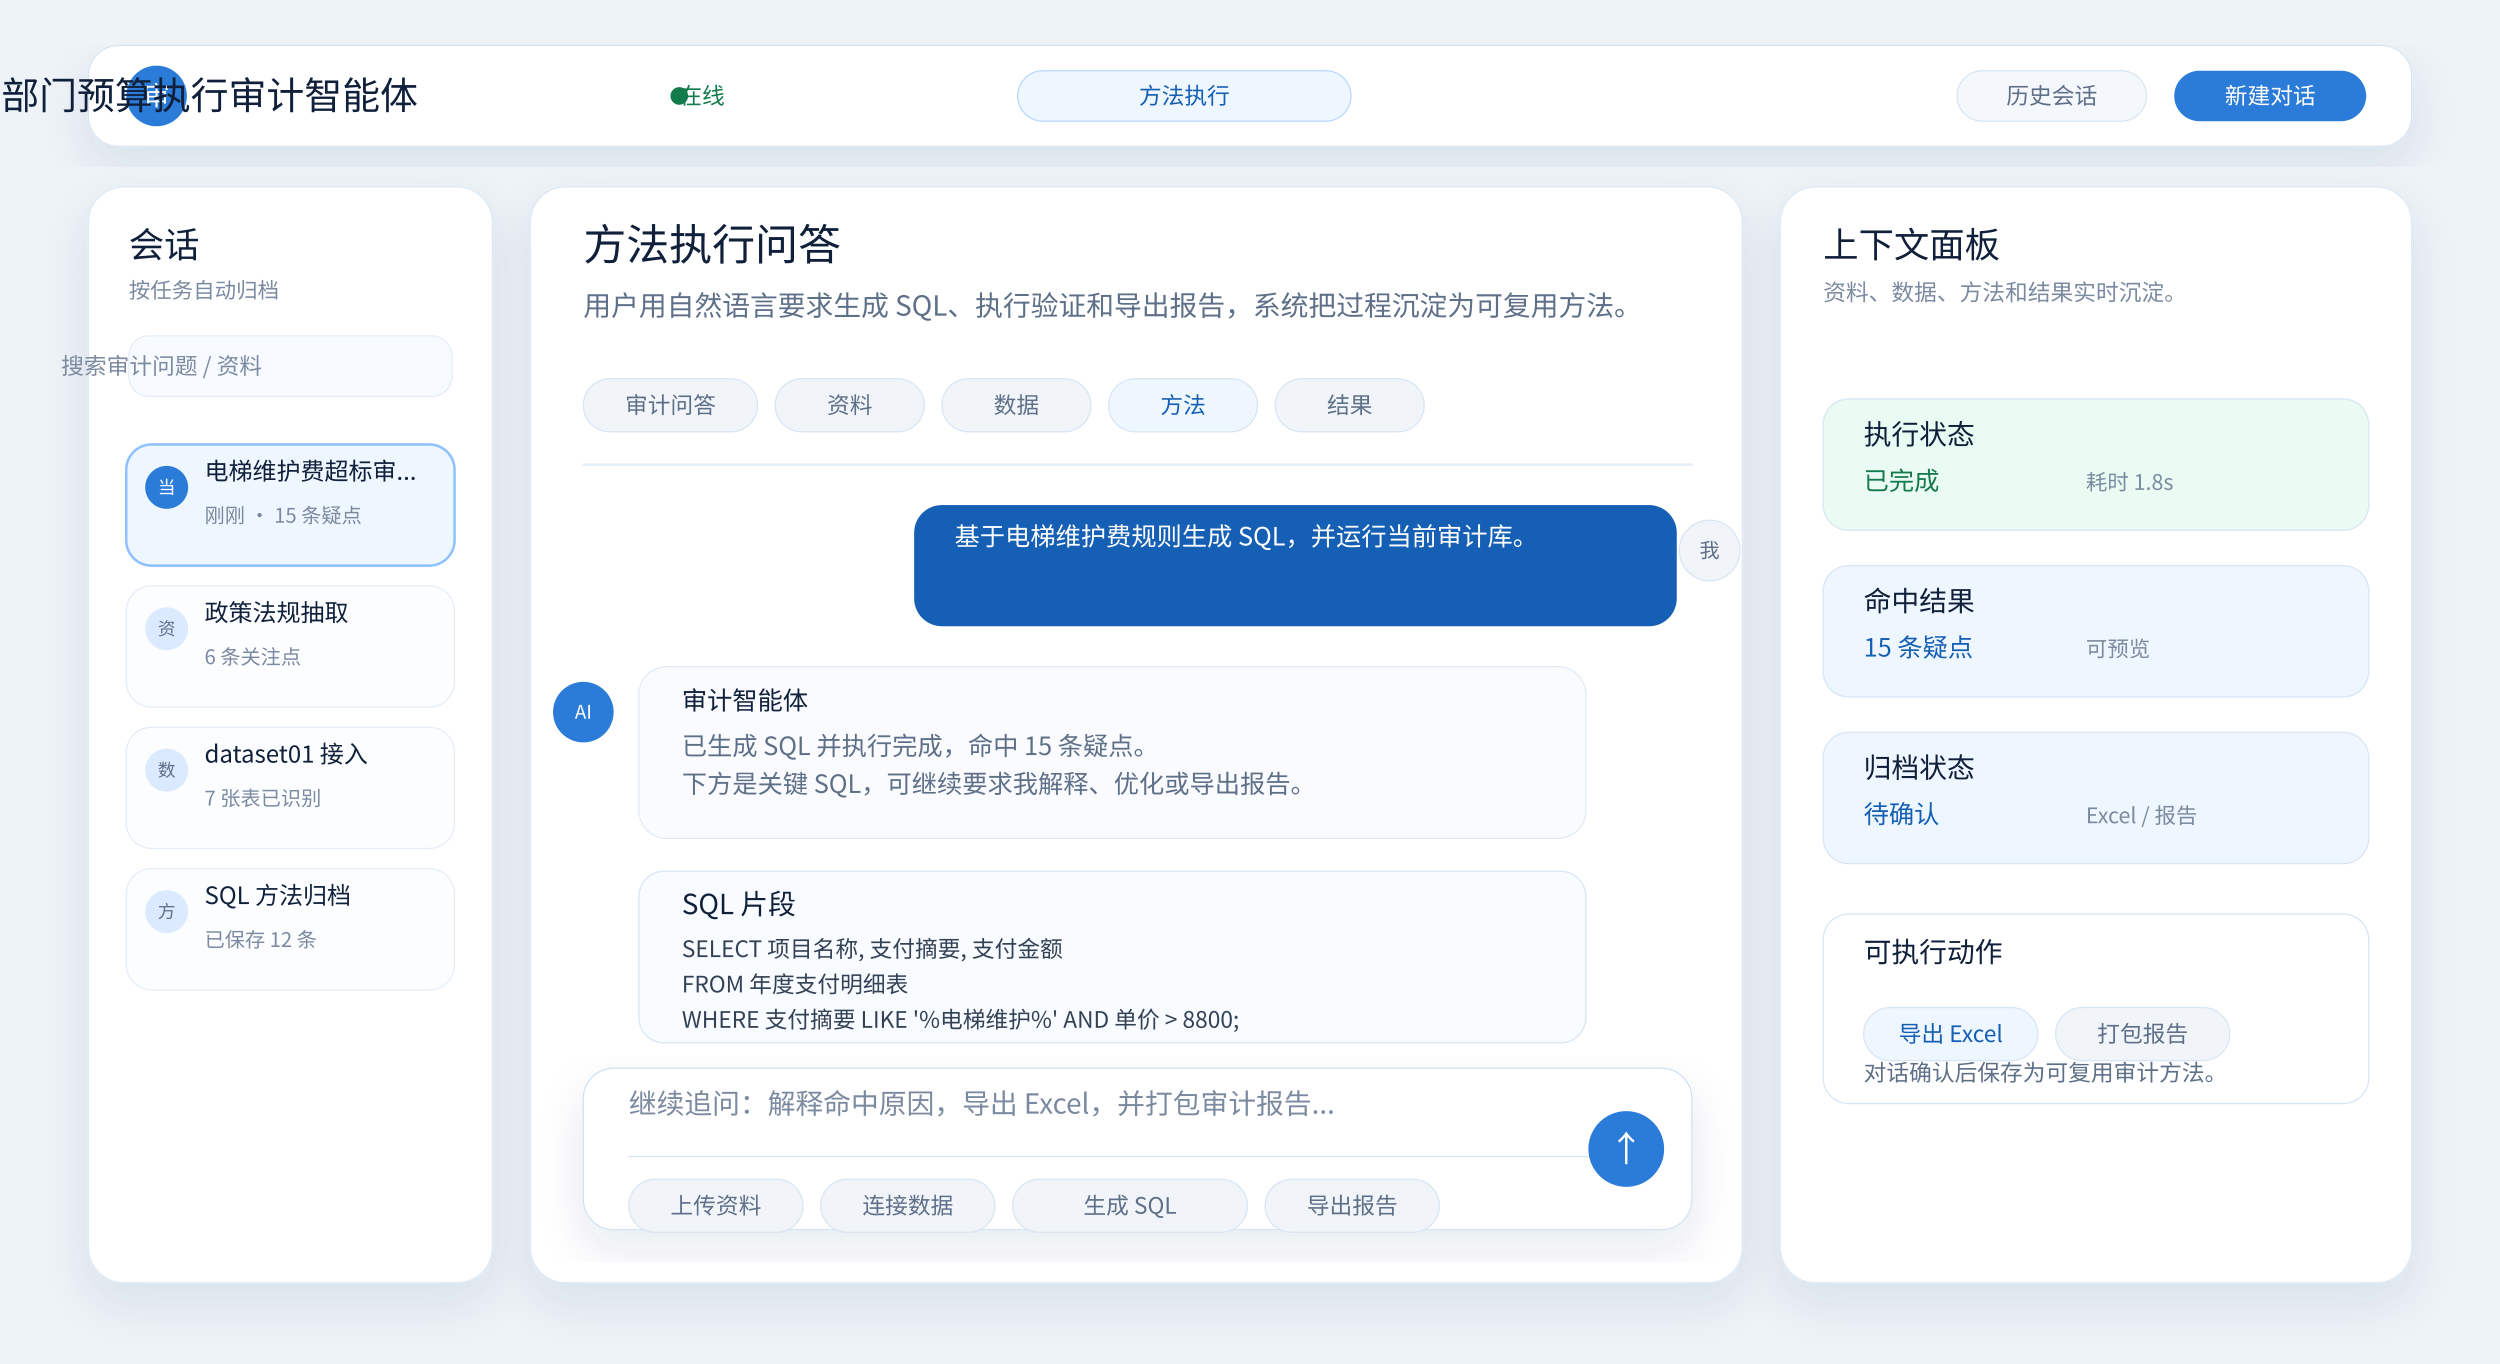
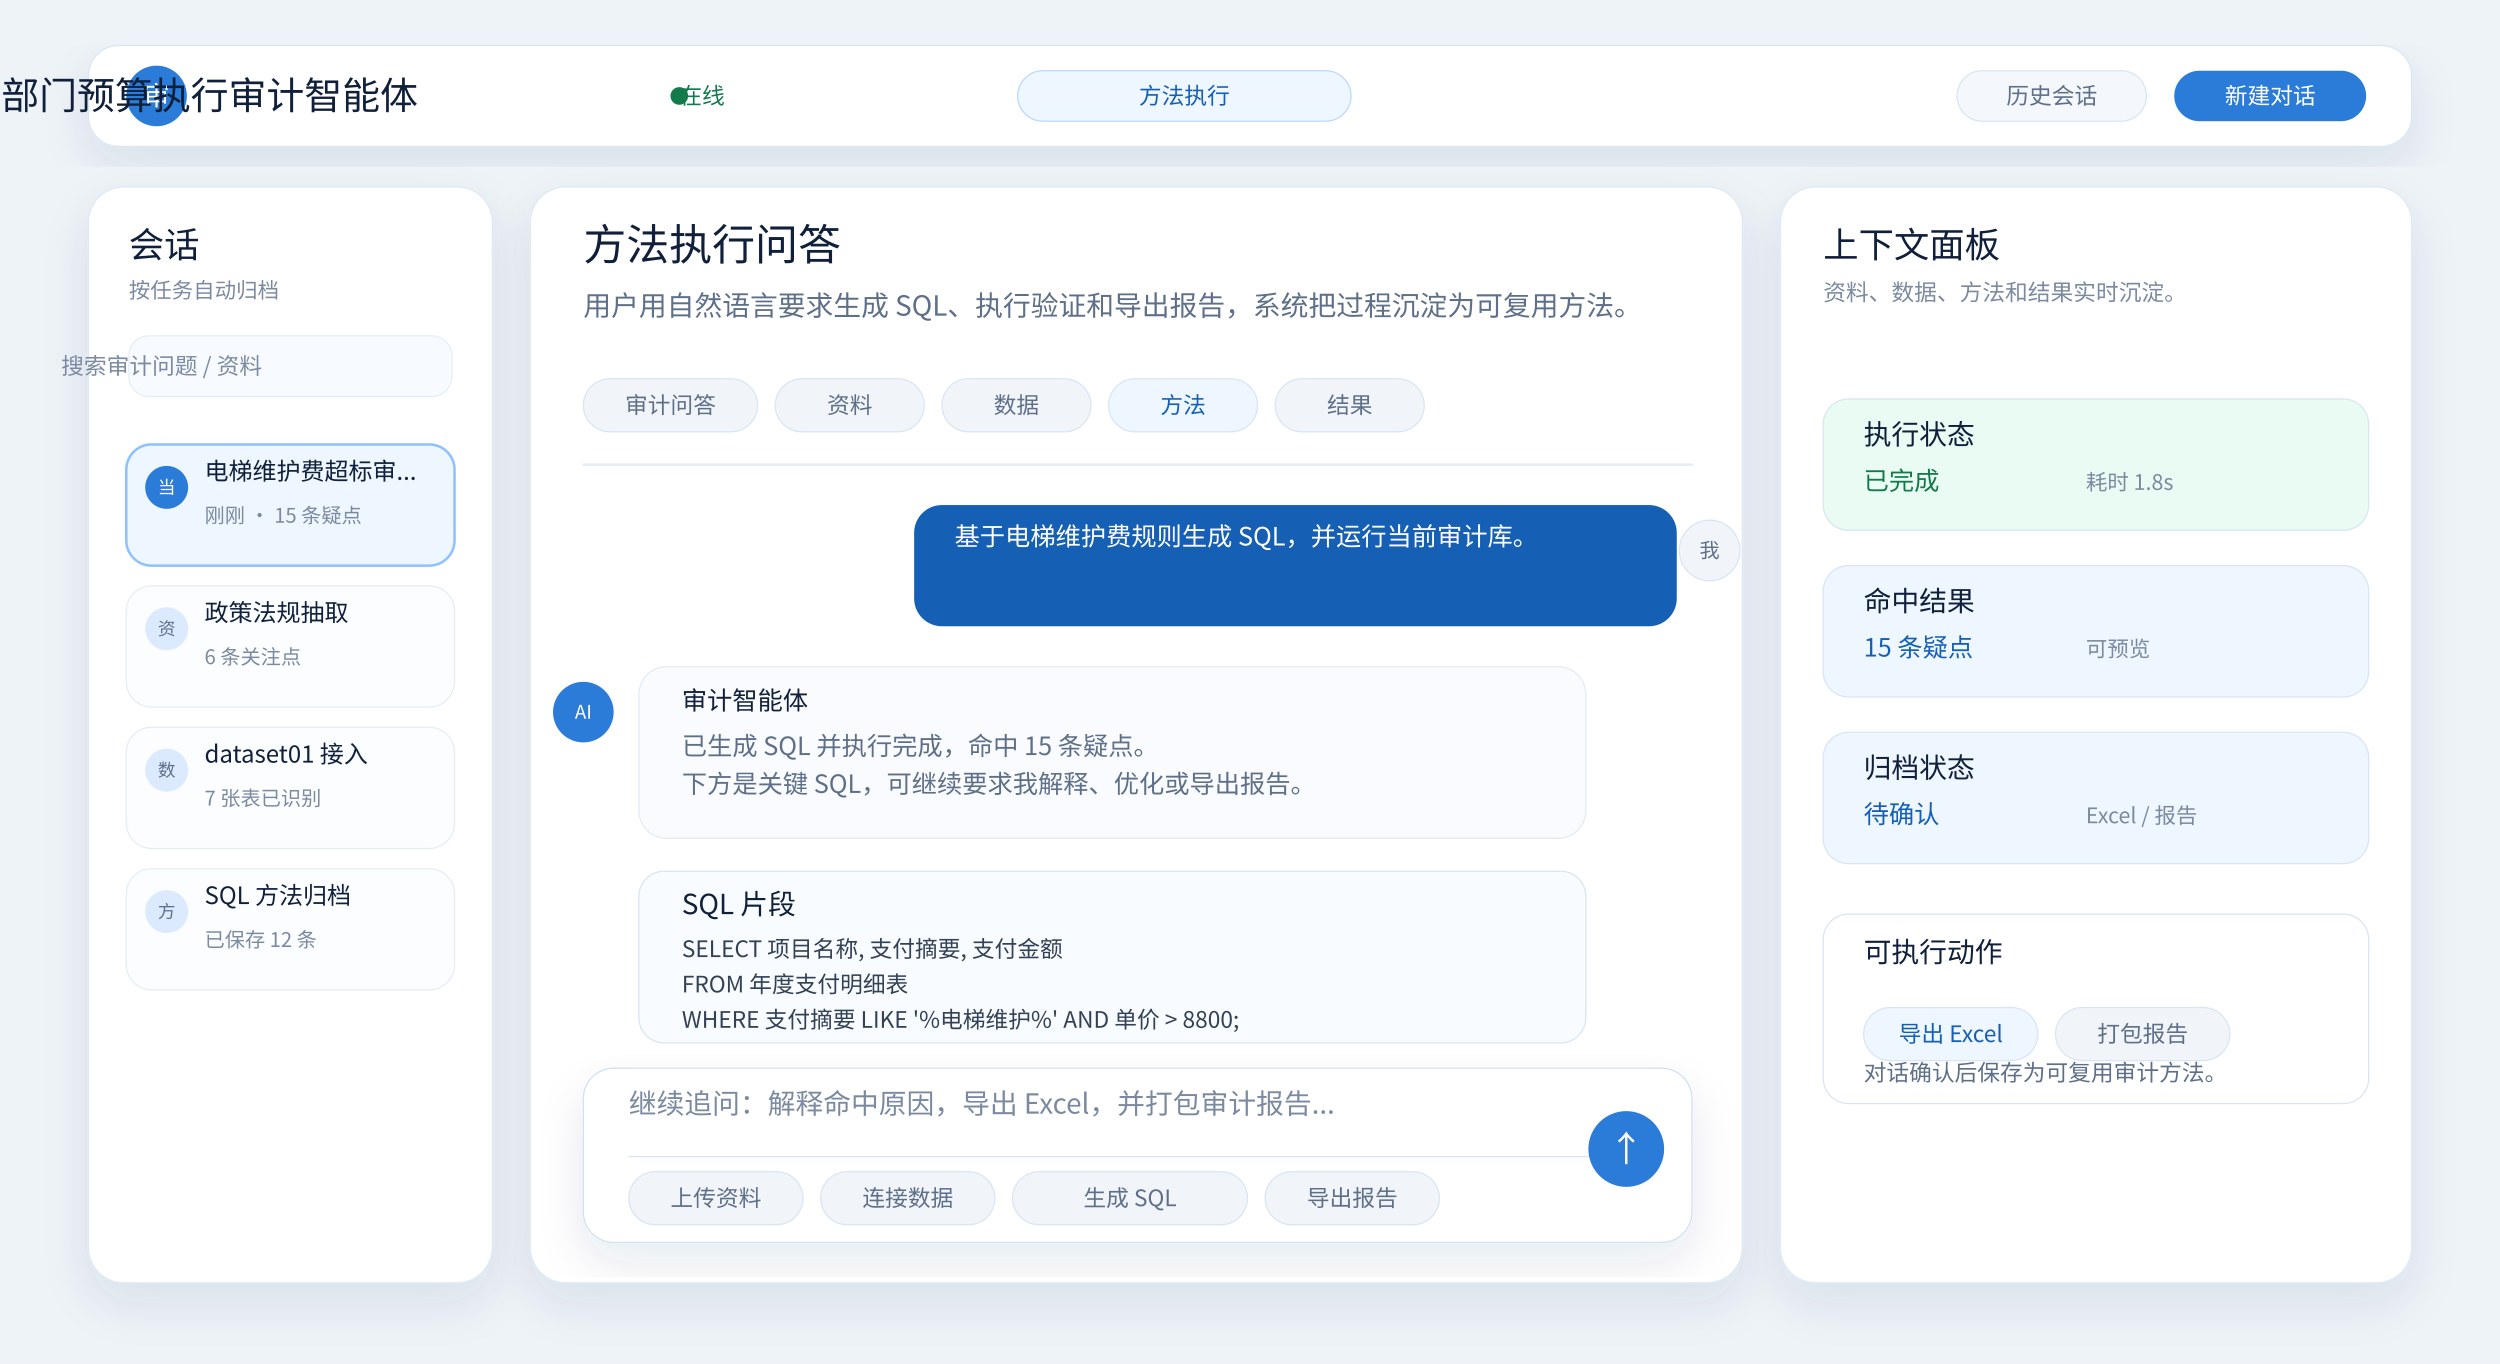
<svg xmlns="http://www.w3.org/2000/svg" width="1980" height="1080" viewBox="0 0 1980 1080" fill="none">
  <defs>
    <filter id="shadow" x="-20%" y="-20%" width="140%" height="140%">
      <feDropShadow dx="0" dy="16" stdDeviation="18" flood-color="#15345b" flood-opacity="0.10" />
    </filter>
  </defs>
  <rect width="1980" height="1080" fill="#eef3f8" />
  <rect x="70" y="36" width="1840" height="80" rx="24" fill="#ffffff" stroke="#d8e5f4" stroke-width="1" filter="url(#shadow)" />
  <circle cx="124" cy="76" r="24" fill="#2b7bd8" />
  <text x="124" y="76" fill="#ffffff" font-size="21" font-family="WenQuanYi Micro Hei, Noto Sans CJK SC, Microsoft YaHei, Arial, sans-serif" text-anchor="middle" dominant-baseline="middle">审</text>
  <text x="166" y="76" fill="#10203b" font-size="30" font-family="WenQuanYi Micro Hei, Noto Sans CJK SC, Microsoft YaHei, Arial, sans-serif" text-anchor="middle" dominant-baseline="middle">部门预算执行审计智能体</text>
  <circle cx="538" cy="76" r="7" fill="#137a4c" />
  <text x="556" y="76" fill="#137a4c" font-size="18" font-family="WenQuanYi Micro Hei, Noto Sans CJK SC, Microsoft YaHei, Arial, sans-serif" text-anchor="middle" dominant-baseline="middle">在线</text>
  <rect x="806" y="56" width="264" height="40" rx="20" fill="#eef6ff" stroke="#b9d8ff" stroke-width="1" />
  <text x="938" y="76" fill="#155fb4" font-size="18" font-family="WenQuanYi Micro Hei, Noto Sans CJK SC, Microsoft YaHei, Arial, sans-serif" text-anchor="middle" dominant-baseline="middle">方法执行</text>
  <rect x="1550" y="56" width="150" height="40" rx="20" fill="#f4f7fb" stroke="#d8e5f4" stroke-width="1" />
  <text x="1625" y="76" fill="#5e6f88" font-size="18" font-family="WenQuanYi Micro Hei, Noto Sans CJK SC, Microsoft YaHei, Arial, sans-serif" text-anchor="middle" dominant-baseline="middle">历史会话</text>
  <rect x="1722" y="56" width="152" height="40" rx="20" fill="#2b7bd8" />
  <text x="1798" y="76" fill="#ffffff" font-size="18" font-family="WenQuanYi Micro Hei, Noto Sans CJK SC, Microsoft YaHei, Arial, sans-serif" text-anchor="middle" dominant-baseline="middle">新建对话</text>
  <rect x="70" y="148" width="320" height="868" rx="28" fill="#ffffff" stroke="#dce8f5" stroke-width="1" filter="url(#shadow)" />
  <rect x="420" y="148" width="960" height="868" rx="28" fill="#ffffff" stroke="#dce8f5" stroke-width="1" filter="url(#shadow)" />
  <rect x="1410" y="148" width="500" height="868" rx="28" fill="#ffffff" stroke="#dce8f5" stroke-width="1" filter="url(#shadow)" />
  <text x="102" y="204" fill="#10203b" font-size="28" font-family="WenQuanYi Micro Hei, Noto Sans CJK SC, Microsoft YaHei, Arial, sans-serif" text-anchor="start" dominant-baseline="auto">会话</text>
  <text x="102" y="236" fill="#7b8aa0" font-size="17" font-family="WenQuanYi Micro Hei, Noto Sans CJK SC, Microsoft YaHei, Arial, sans-serif" text-anchor="start" dominant-baseline="auto">按任务自动归档</text>
  <rect x="102" y="266" width="256" height="48" rx="16" fill="#f7fbff" stroke="#e4edf7" stroke-width="1" />
  <text x="128" y="290" fill="#7b8aa0" font-size="18" font-family="WenQuanYi Micro Hei, Noto Sans CJK SC, Microsoft YaHei, Arial, sans-serif" text-anchor="middle" dominant-baseline="middle">搜索审计问题 / 资料</text>
  <rect x="100" y="352" width="260" height="96" rx="20" fill="#eef6ff" stroke="#8fc1ff" stroke-width="2" />
  <circle cx="132" cy="386" r="17" fill="#2b7bd8" />
  <text x="132" y="386" fill="#ffffff" font-size="14" font-family="WenQuanYi Micro Hei, Noto Sans CJK SC, Microsoft YaHei, Arial, sans-serif" text-anchor="middle" dominant-baseline="middle">当</text>
  <text x="162" y="380" fill="#10203b" font-size="19" font-family="WenQuanYi Micro Hei, Noto Sans CJK SC, Microsoft YaHei, Arial, sans-serif" text-anchor="start" dominant-baseline="auto">电梯维护费超标审...</text>
  <text x="162" y="414" fill="#7b8aa0" font-size="16" font-family="WenQuanYi Micro Hei, Noto Sans CJK SC, Microsoft YaHei, Arial, sans-serif" text-anchor="start" dominant-baseline="auto">刚刚 · 15 条疑点</text>
  <rect x="100" y="464" width="260" height="96" rx="20" fill="#fbfdff" stroke="#e4edf7" stroke-width="1" />
  <circle cx="132" cy="498" r="17" fill="#dbeafe" />
  <text x="132" y="498" fill="#5e6f88" font-size="14" font-family="WenQuanYi Micro Hei, Noto Sans CJK SC, Microsoft YaHei, Arial, sans-serif" text-anchor="middle" dominant-baseline="middle">资</text>
  <text x="162" y="492" fill="#10203b" font-size="19" font-family="WenQuanYi Micro Hei, Noto Sans CJK SC, Microsoft YaHei, Arial, sans-serif" text-anchor="start" dominant-baseline="auto">政策法规抽取</text>
  <text x="162" y="526" fill="#7b8aa0" font-size="16" font-family="WenQuanYi Micro Hei, Noto Sans CJK SC, Microsoft YaHei, Arial, sans-serif" text-anchor="start" dominant-baseline="auto">6 条关注点</text>
  <rect x="100" y="576" width="260" height="96" rx="20" fill="#fbfdff" stroke="#e4edf7" stroke-width="1" />
  <circle cx="132" cy="610" r="17" fill="#dbeafe" />
  <text x="132" y="610" fill="#5e6f88" font-size="14" font-family="WenQuanYi Micro Hei, Noto Sans CJK SC, Microsoft YaHei, Arial, sans-serif" text-anchor="middle" dominant-baseline="middle">数</text>
  <text x="162" y="604" fill="#10203b" font-size="19" font-family="WenQuanYi Micro Hei, Noto Sans CJK SC, Microsoft YaHei, Arial, sans-serif" text-anchor="start" dominant-baseline="auto">dataset01 接入</text>
  <text x="162" y="638" fill="#7b8aa0" font-size="16" font-family="WenQuanYi Micro Hei, Noto Sans CJK SC, Microsoft YaHei, Arial, sans-serif" text-anchor="start" dominant-baseline="auto">7 张表已识别</text>
  <rect x="100" y="688" width="260" height="96" rx="20" fill="#fbfdff" stroke="#e4edf7" stroke-width="1" />
  <circle cx="132" cy="722" r="17" fill="#dbeafe" />
  <text x="132" y="722" fill="#5e6f88" font-size="14" font-family="WenQuanYi Micro Hei, Noto Sans CJK SC, Microsoft YaHei, Arial, sans-serif" text-anchor="middle" dominant-baseline="middle">方</text>
  <text x="162" y="716" fill="#10203b" font-size="19" font-family="WenQuanYi Micro Hei, Noto Sans CJK SC, Microsoft YaHei, Arial, sans-serif" text-anchor="start" dominant-baseline="auto">SQL 方法归档</text>
  <text x="162" y="750" fill="#7b8aa0" font-size="16" font-family="WenQuanYi Micro Hei, Noto Sans CJK SC, Microsoft YaHei, Arial, sans-serif" text-anchor="start" dominant-baseline="auto">已保存 12 条</text>
  <text x="462" y="206" fill="#10203b" font-size="34" font-family="WenQuanYi Micro Hei, Noto Sans CJK SC, Microsoft YaHei, Arial, sans-serif" text-anchor="start" dominant-baseline="auto">方法执行问答</text>
  <text x="462" y="250" fill="#5e6f88" font-size="22" font-family="WenQuanYi Micro Hei, Noto Sans CJK SC, Microsoft YaHei, Arial, sans-serif" text-anchor="start" dominant-baseline="auto">用户用自然语言要求生成 SQL、执行验证和导出报告，系统把过程沉淀为可复用方法。</text>
  <rect x="462" y="300" width="138" height="42" rx="21" fill="#f1f5f9" stroke="#d8e5f4" stroke-width="1" />
  <text x="531" y="321" fill="#5e6f88" font-size="18" font-family="WenQuanYi Micro Hei, Noto Sans CJK SC, Microsoft YaHei, Arial, sans-serif" text-anchor="middle" dominant-baseline="middle">审计问答</text>
  <rect x="614" y="300" width="118" height="42" rx="21" fill="#f1f5f9" stroke="#d8e5f4" stroke-width="1" />
  <text x="673" y="321" fill="#5e6f88" font-size="18" font-family="WenQuanYi Micro Hei, Noto Sans CJK SC, Microsoft YaHei, Arial, sans-serif" text-anchor="middle" dominant-baseline="middle">资料</text>
  <rect x="746" y="300" width="118" height="42" rx="21" fill="#f1f5f9" stroke="#d8e5f4" stroke-width="1" />
  <text x="805" y="321" fill="#5e6f88" font-size="18" font-family="WenQuanYi Micro Hei, Noto Sans CJK SC, Microsoft YaHei, Arial, sans-serif" text-anchor="middle" dominant-baseline="middle">数据</text>
  <rect x="878" y="300" width="118" height="42" rx="21" fill="#eef6ff" stroke="#d8e5f4" stroke-width="1" />
  <text x="937" y="321" fill="#155fb4" font-size="18" font-family="WenQuanYi Micro Hei, Noto Sans CJK SC, Microsoft YaHei, Arial, sans-serif" text-anchor="middle" dominant-baseline="middle">方法</text>
  <rect x="1010" y="300" width="118" height="42" rx="21" fill="#f1f5f9" stroke="#d8e5f4" stroke-width="1" />
  <text x="1069" y="321" fill="#5e6f88" font-size="18" font-family="WenQuanYi Micro Hei, Noto Sans CJK SC, Microsoft YaHei, Arial, sans-serif" text-anchor="middle" dominant-baseline="middle">结果</text>
  <line x1="462" y1="368" x2="1340" y2="368" stroke="#e5edf7" stroke-width="2" stroke-linecap="round" />
  <text x="1444" y="204" fill="#10203b" font-size="28" font-family="WenQuanYi Micro Hei, Noto Sans CJK SC, Microsoft YaHei, Arial, sans-serif" text-anchor="start" dominant-baseline="auto">上下文面板</text>
  <text x="1444" y="238" fill="#7b8aa0" font-size="18" font-family="WenQuanYi Micro Hei, Noto Sans CJK SC, Microsoft YaHei, Arial, sans-serif" text-anchor="start" dominant-baseline="auto">资料、数据、方法和结果实时沉淀。</text>
  <rect x="724" y="400" width="604" height="96" rx="22" fill="#155fb4" />
  <text x="756" y="432" fill="#ffffff" font-size="20" font-family="WenQuanYi Micro Hei, Noto Sans CJK SC, Microsoft YaHei, Arial, sans-serif" text-anchor="start" dominant-baseline="auto">基于电梯维护费规则生成 SQL，并运行当前审计库。</text>
  <circle cx="1354" cy="436" r="24" fill="#f1f5f9" stroke="#d8e5f4" stroke-width="1" />
  <text x="1354" y="436" fill="#5e6f88" font-size="16" font-family="WenQuanYi Micro Hei, Noto Sans CJK SC, Microsoft YaHei, Arial, sans-serif" text-anchor="middle" dominant-baseline="middle">我</text>
  <circle cx="462" cy="564" r="24" fill="#2b7bd8" />
  <text x="462" y="564" fill="#ffffff" font-size="15" font-family="WenQuanYi Micro Hei, Noto Sans CJK SC, Microsoft YaHei, Arial, sans-serif" text-anchor="middle" dominant-baseline="middle">AI</text>
  <rect x="506" y="528" width="750" height="136" rx="22" fill="#f9fbfe" stroke="#e2ebf5" stroke-width="1" />
  <text x="540" y="562" fill="#10203b" font-size="20" font-family="WenQuanYi Micro Hei, Noto Sans CJK SC, Microsoft YaHei, Arial, sans-serif" text-anchor="start" dominant-baseline="auto">审计智能体</text>
  <text x="540" y="598" fill="#5e6f88" font-size="20" font-family="WenQuanYi Micro Hei, Noto Sans CJK SC, Microsoft YaHei, Arial, sans-serif" text-anchor="start" dominant-baseline="auto">已生成 SQL 并执行完成，命中 15 条疑点。</text>
  <text x="540" y="628" fill="#5e6f88" font-size="20" font-family="WenQuanYi Micro Hei, Noto Sans CJK SC, Microsoft YaHei, Arial, sans-serif" text-anchor="start" dominant-baseline="auto">下方是关键 SQL，可继续要求我解释、优化或导出报告。</text>
  <rect x="506" y="690" width="750" height="136" rx="20" fill="#f8fbff" stroke="#d8e5f4" stroke-width="1" />
  <text x="540" y="724" fill="#10203b" font-size="22" font-family="WenQuanYi Micro Hei, Noto Sans CJK SC, Microsoft YaHei, Arial, sans-serif" text-anchor="start" dominant-baseline="auto">SQL 片段</text>
  <text x="540" y="758" fill="#334155" font-size="18" font-family="WenQuanYi Micro Hei, Noto Sans CJK SC, Microsoft YaHei, Arial, sans-serif" text-anchor="start" dominant-baseline="auto">SELECT 项目名称, 支付摘要, 支付金额</text>
  <text x="540" y="786" fill="#334155" font-size="18" font-family="WenQuanYi Micro Hei, Noto Sans CJK SC, Microsoft YaHei, Arial, sans-serif" text-anchor="start" dominant-baseline="auto">FROM 年度支付明细表</text>
  <text x="540" y="814" fill="#334155" font-size="18" font-family="WenQuanYi Micro Hei, Noto Sans CJK SC, Microsoft YaHei, Arial, sans-serif" text-anchor="start" dominant-baseline="auto">WHERE 支付摘要 LIKE '%电梯维护%' AND 单价 &gt; 8800;</text>
-   <rect x="462" y="846" width="878" height="128" rx="24" fill="#ffffff" stroke="#cfe0f2" stroke-width="1" filter="url(#shadow)" />
+   <rect x="462" y="846" width="878" height="138" rx="24" fill="#ffffff" stroke="#cfe0f2" stroke-width="1" filter="url(#shadow)" />
  <text x="498" y="882" fill="#7b8aa0" font-size="22" font-family="WenQuanYi Micro Hei, Noto Sans CJK SC, Microsoft YaHei, Arial, sans-serif" text-anchor="start" dominant-baseline="auto">继续追问：解释命中原因，导出 Excel，并打包审计报告...</text>
  <line x1="498" y1="916" x2="1302" y2="916" stroke="#d8e5f4" stroke-width="1" stroke-linecap="round" />
-   <rect x="498" y="934" width="138" height="42" rx="21" fill="#f1f5f9" stroke="#d8e5f4" stroke-width="1" />
-   <text x="567" y="955" fill="#5e6f88" font-size="18" font-family="WenQuanYi Micro Hei, Noto Sans CJK SC, Microsoft YaHei, Arial, sans-serif" text-anchor="middle" dominant-baseline="middle">上传资料</text>
-   <rect x="650" y="934" width="138" height="42" rx="21" fill="#f1f5f9" stroke="#d8e5f4" stroke-width="1" />
-   <text x="719" y="955" fill="#5e6f88" font-size="18" font-family="WenQuanYi Micro Hei, Noto Sans CJK SC, Microsoft YaHei, Arial, sans-serif" text-anchor="middle" dominant-baseline="middle">连接数据</text>
-   <rect x="802" y="934" width="186" height="42" rx="21" fill="#f1f5f9" stroke="#d8e5f4" stroke-width="1" />
-   <text x="895" y="955" fill="#5e6f88" font-size="18" font-family="WenQuanYi Micro Hei, Noto Sans CJK SC, Microsoft YaHei, Arial, sans-serif" text-anchor="middle" dominant-baseline="middle">生成 SQL</text>
-   <rect x="1002" y="934" width="138" height="42" rx="21" fill="#f1f5f9" stroke="#d8e5f4" stroke-width="1" />
-   <text x="1071" y="955" fill="#5e6f88" font-size="18" font-family="WenQuanYi Micro Hei, Noto Sans CJK SC, Microsoft YaHei, Arial, sans-serif" text-anchor="middle" dominant-baseline="middle">导出报告</text>
+   <rect x="498" y="928" width="138" height="42" rx="21" fill="#f1f5f9" stroke="#d8e5f4" stroke-width="1" />
+   <text x="567" y="949" fill="#5e6f88" font-size="18" font-family="WenQuanYi Micro Hei, Noto Sans CJK SC, Microsoft YaHei, Arial, sans-serif" text-anchor="middle" dominant-baseline="middle">上传资料</text>
+   <rect x="650" y="928" width="138" height="42" rx="21" fill="#f1f5f9" stroke="#d8e5f4" stroke-width="1" />
+   <text x="719" y="949" fill="#5e6f88" font-size="18" font-family="WenQuanYi Micro Hei, Noto Sans CJK SC, Microsoft YaHei, Arial, sans-serif" text-anchor="middle" dominant-baseline="middle">连接数据</text>
+   <rect x="802" y="928" width="186" height="42" rx="21" fill="#f1f5f9" stroke="#d8e5f4" stroke-width="1" />
+   <text x="895" y="949" fill="#5e6f88" font-size="18" font-family="WenQuanYi Micro Hei, Noto Sans CJK SC, Microsoft YaHei, Arial, sans-serif" text-anchor="middle" dominant-baseline="middle">生成 SQL</text>
+   <rect x="1002" y="928" width="138" height="42" rx="21" fill="#f1f5f9" stroke="#d8e5f4" stroke-width="1" />
+   <text x="1071" y="949" fill="#5e6f88" font-size="18" font-family="WenQuanYi Micro Hei, Noto Sans CJK SC, Microsoft YaHei, Arial, sans-serif" text-anchor="middle" dominant-baseline="middle">导出报告</text>
  <circle cx="1288" cy="910" r="30" fill="#2b7bd8" />
  <text x="1288" y="910" fill="#ffffff" font-size="28" font-family="WenQuanYi Micro Hei, Noto Sans CJK SC, Microsoft YaHei, Arial, sans-serif" text-anchor="middle" dominant-baseline="middle">↑</text>
  <rect x="1444" y="316" width="432" height="104" rx="20" fill="#e9fbf2" stroke="#d8e5f4" stroke-width="1" />
  <text x="1476" y="352" fill="#10203b" font-size="22" font-family="WenQuanYi Micro Hei, Noto Sans CJK SC, Microsoft YaHei, Arial, sans-serif" text-anchor="start" dominant-baseline="auto">执行状态</text>
  <text x="1476" y="388" fill="#137a4c" font-size="20" font-family="WenQuanYi Micro Hei, Noto Sans CJK SC, Microsoft YaHei, Arial, sans-serif" text-anchor="start" dominant-baseline="auto">已完成</text>
  <text x="1652" y="388" fill="#7b8aa0" font-size="17" font-family="WenQuanYi Micro Hei, Noto Sans CJK SC, Microsoft YaHei, Arial, sans-serif" text-anchor="start" dominant-baseline="auto">耗时 1.8s</text>
  <rect x="1444" y="448" width="432" height="104" rx="20" fill="#eef6ff" stroke="#d8e5f4" stroke-width="1" />
  <text x="1476" y="484" fill="#10203b" font-size="22" font-family="WenQuanYi Micro Hei, Noto Sans CJK SC, Microsoft YaHei, Arial, sans-serif" text-anchor="start" dominant-baseline="auto">命中结果</text>
  <text x="1476" y="520" fill="#155fb4" font-size="20" font-family="WenQuanYi Micro Hei, Noto Sans CJK SC, Microsoft YaHei, Arial, sans-serif" text-anchor="start" dominant-baseline="auto">15 条疑点</text>
  <text x="1652" y="520" fill="#7b8aa0" font-size="17" font-family="WenQuanYi Micro Hei, Noto Sans CJK SC, Microsoft YaHei, Arial, sans-serif" text-anchor="start" dominant-baseline="auto">可预览</text>
  <rect x="1444" y="580" width="432" height="104" rx="20" fill="#eef6ff" stroke="#d8e5f4" stroke-width="1" />
  <text x="1476" y="616" fill="#10203b" font-size="22" font-family="WenQuanYi Micro Hei, Noto Sans CJK SC, Microsoft YaHei, Arial, sans-serif" text-anchor="start" dominant-baseline="auto">归档状态</text>
  <text x="1476" y="652" fill="#155fb4" font-size="20" font-family="WenQuanYi Micro Hei, Noto Sans CJK SC, Microsoft YaHei, Arial, sans-serif" text-anchor="start" dominant-baseline="auto">待确认</text>
  <text x="1652" y="652" fill="#7b8aa0" font-size="17" font-family="WenQuanYi Micro Hei, Noto Sans CJK SC, Microsoft YaHei, Arial, sans-serif" text-anchor="start" dominant-baseline="auto">Excel / 报告</text>
  <rect x="1444" y="724" width="432" height="150" rx="20" fill="#ffffff" stroke="#d8e5f4" stroke-width="1" />
  <text x="1476" y="762" fill="#10203b" font-size="22" font-family="WenQuanYi Micro Hei, Noto Sans CJK SC, Microsoft YaHei, Arial, sans-serif" text-anchor="start" dominant-baseline="auto">可执行动作</text>
  <rect x="1476" y="798" width="138" height="42" rx="21" fill="#eef6ff" stroke="#d8e5f4" stroke-width="1" />
  <text x="1545" y="819" fill="#155fb4" font-size="18" font-family="WenQuanYi Micro Hei, Noto Sans CJK SC, Microsoft YaHei, Arial, sans-serif" text-anchor="middle" dominant-baseline="middle">导出 Excel</text>
  <rect x="1628" y="798" width="138" height="42" rx="21" fill="#f1f5f9" stroke="#d8e5f4" stroke-width="1" />
  <text x="1697" y="819" fill="#5e6f88" font-size="18" font-family="WenQuanYi Micro Hei, Noto Sans CJK SC, Microsoft YaHei, Arial, sans-serif" text-anchor="middle" dominant-baseline="middle">打包报告</text>
  <text x="1476" y="856" fill="#5e6f88" font-size="18" font-family="WenQuanYi Micro Hei, Noto Sans CJK SC, Microsoft YaHei, Arial, sans-serif" text-anchor="start" dominant-baseline="auto">对话确认后保存为可复用审计方法。</text>
</svg>
